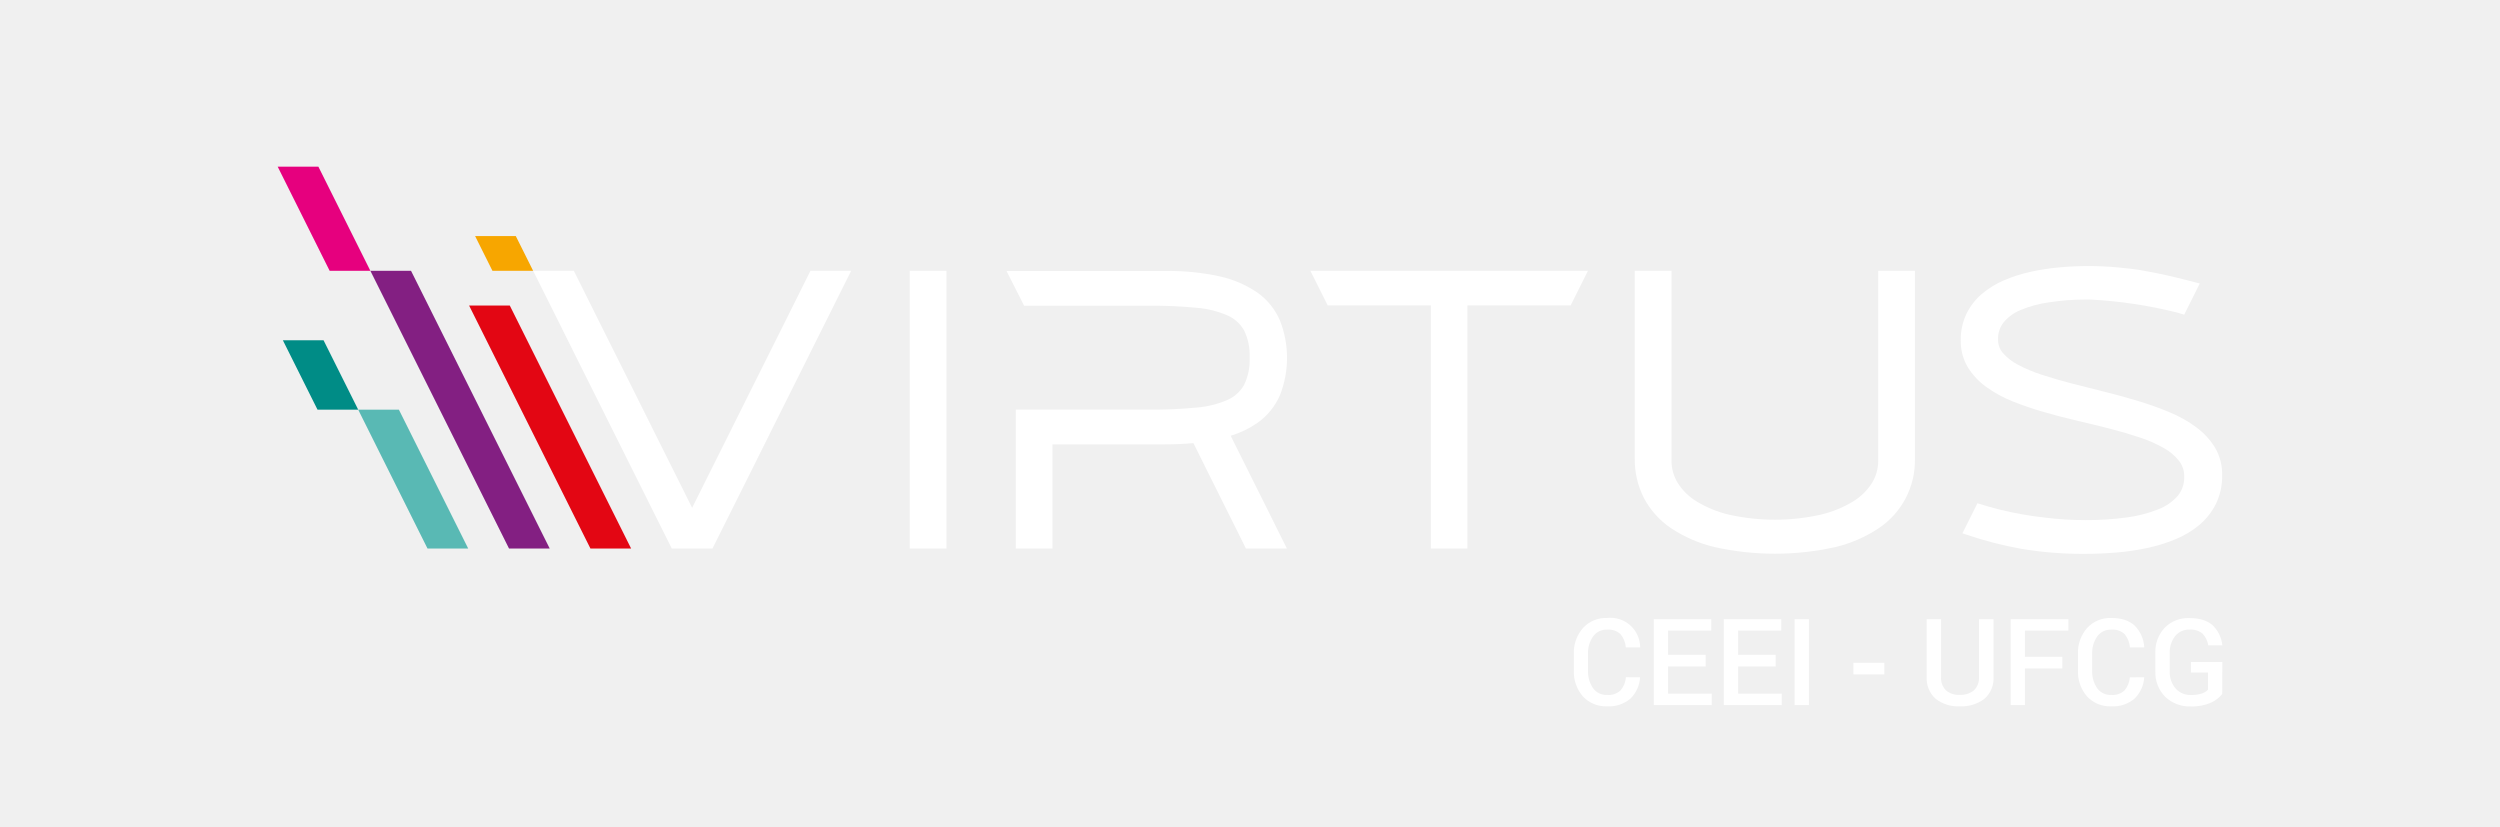
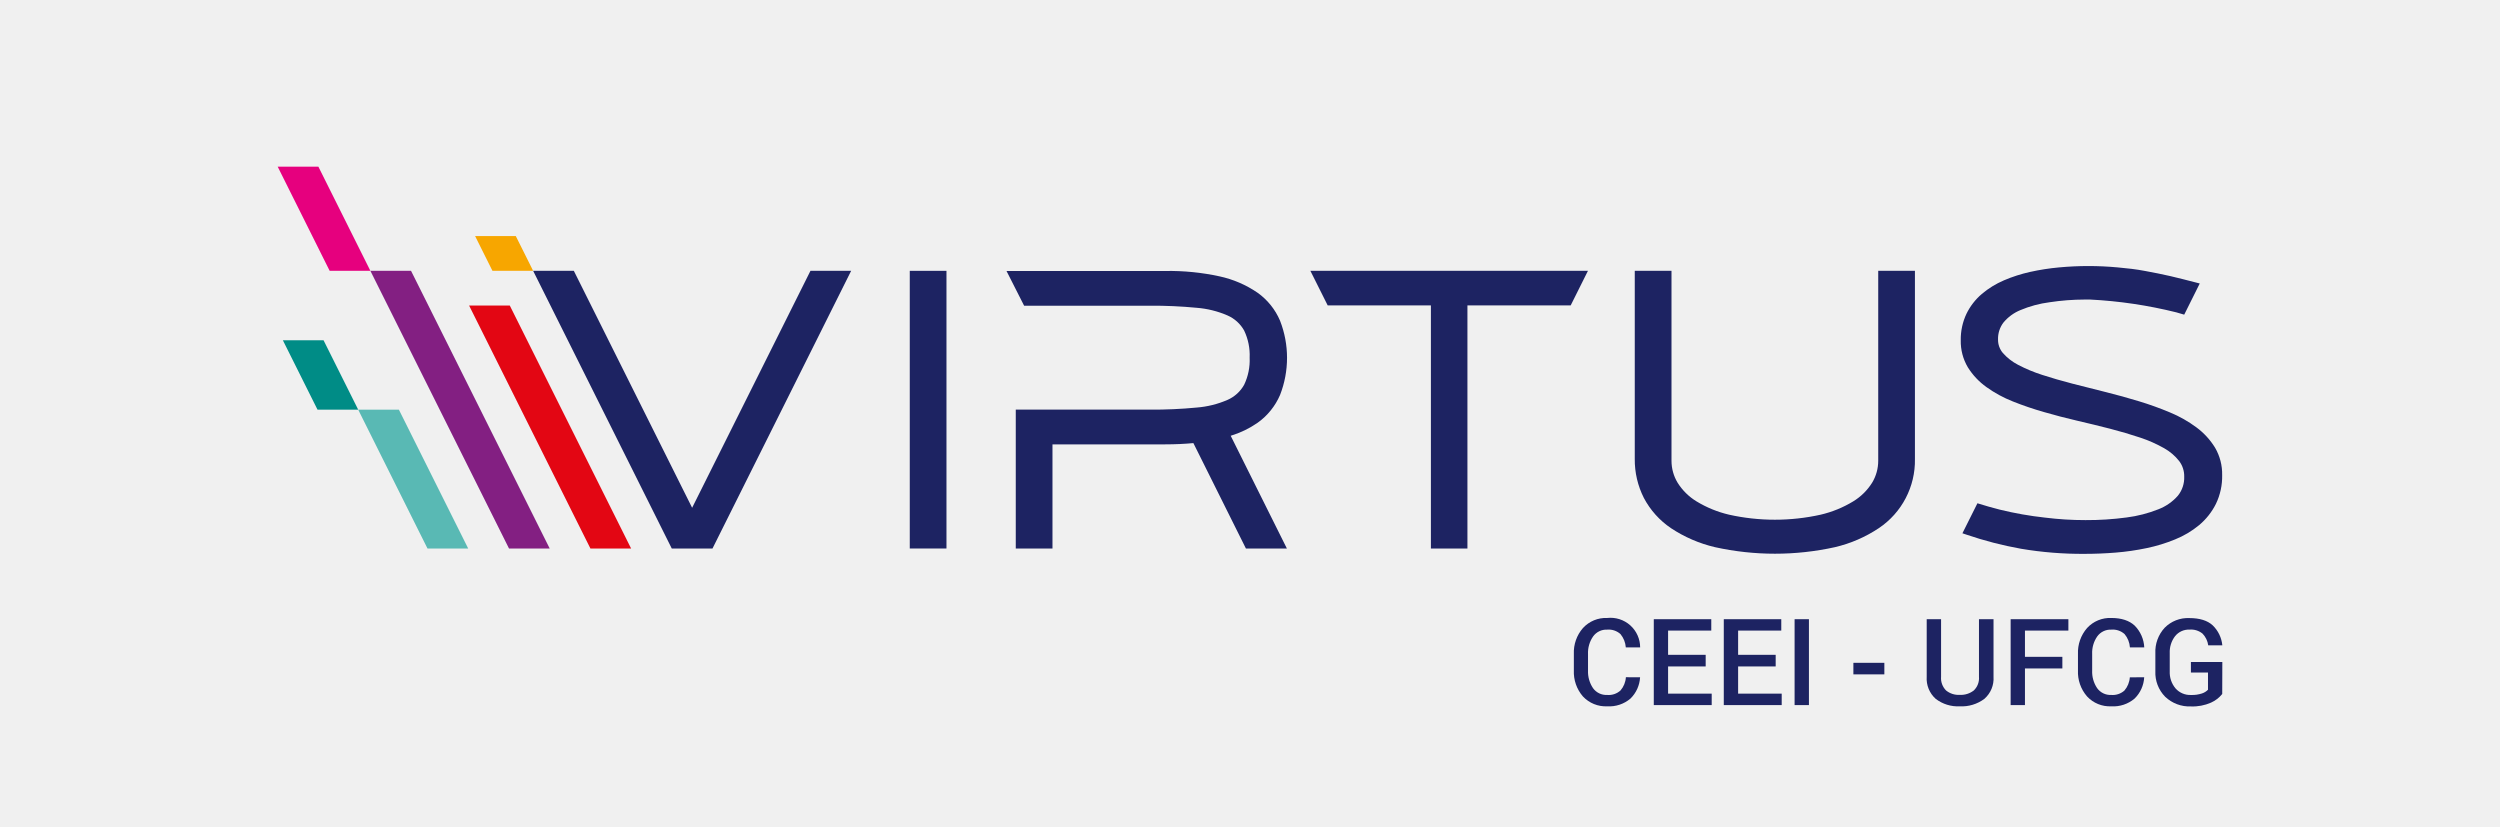
<svg xmlns="http://www.w3.org/2000/svg" id="Layer_1" data-name="Layer 1" viewBox="0 0 709.66 234.57">
  <defs>
-     <style>.cls-1{fill:#831f82;}.cls-2{fill:#fff;}.cls-3{fill:#e6007e;}.cls-4{fill:#59b9b4;}.cls-5{fill:#008c86;}.cls-6{fill:#e30613;}.cls-7{fill:#f7a600;}</style>
+     <style>.cls-1{fill:#1d2362;}.cls-2{fill:#831f82;}.cls-3{fill:#e6007e;}.cls-4{fill:#59b9b4;}.cls-5{fill:#008c86;}.cls-6{fill:#e30613;}.cls-7{fill:#f7a600;}</style>
  </defs>
-   <polygon class="cls-1" points="116.68 76.88 105.14 76.88 144.49 155.7 156.04 155.7 116.68 76.88" />
-   <polygon class="cls-2" points="230.06 76.88 196.47 144.14 162.89 76.88 151.34 76.88 190.69 155.7 190.71 155.7 202.25 155.7 202.25 155.7 241.61 76.88 230.06 76.88" />
-   <rect class="cls-2" x="258.25" y="76.88" width="10.42" height="78.82" />
-   <path class="cls-2" d="M533.16,130.8a12,12,0,0,1-1.74,6.24,16.37,16.37,0,0,1-5.37,5.29,31.62,31.62,0,0,1-9.23,3.77,59.85,59.85,0,0,1-26,0,31.62,31.62,0,0,1-9.23-3.77,16.37,16.37,0,0,1-5.37-5.29,12,12,0,0,1-1.74-6.24V76.88H464.05v53.38a24,24,0,0,0,2.58,11.08,23.66,23.66,0,0,0,7.71,8.59,38.44,38.44,0,0,0,12.47,5.39,78.94,78.94,0,0,0,34.07,0,38.17,38.17,0,0,0,12.44-5.39,23.11,23.11,0,0,0,10.26-19.67V76.88H533.16Z" />
-   <path class="cls-2" d="M628.78,127.09a20.5,20.5,0,0,0-5.28-5.76,34.79,34.79,0,0,0-7.51-4.25,89.49,89.49,0,0,0-8.83-3.18c-3.06-.94-6.27-1.82-9.52-2.63s-6.37-1.59-9.41-2.38-5.88-1.61-8.55-2.48a42.71,42.71,0,0,1-6.84-2.86,14.84,14.84,0,0,1-4.3-3.35,5.79,5.79,0,0,1-1.37-3.85,7.58,7.58,0,0,1,1.52-4.77,12.3,12.3,0,0,1,4.8-3.54,31.94,31.94,0,0,1,8.3-2.24,67.22,67.22,0,0,1,10-.77l1.51,0a128.25,128.25,0,0,1,24.46,3.63l2.26.66,4.41-8.85-1.25-.32c-2.39-.63-4.77-1.22-7.08-1.77s-4.77-1-7.22-1.47-5.06-.77-7.69-1a89.91,89.91,0,0,0-16.74,0,65.25,65.25,0,0,0-8.14,1.27,42.11,42.11,0,0,0-7.47,2.4,24.9,24.9,0,0,0-6.28,3.87,17.47,17.47,0,0,0-4.36,5.64,16.92,16.92,0,0,0-1.61,7.49,14.4,14.4,0,0,0,2,7.67,19.7,19.7,0,0,0,5.29,5.63,34.82,34.82,0,0,0,7.5,4.08,92.52,92.52,0,0,0,8.8,3c3.06.89,6.24,1.72,9.48,2.47s6.35,1.51,9.35,2.28,5.84,1.62,8.51,2.51a37.72,37.72,0,0,1,6.78,3,14.46,14.46,0,0,1,4.3,3.67,7.09,7.09,0,0,1,1.42,4.4,8.16,8.16,0,0,1-1.81,5.44,14.11,14.11,0,0,1-5.53,3.84,37,37,0,0,1-9,2.32,84.58,84.58,0,0,1-11.69.75,92.19,92.19,0,0,1-11.49-.71,99.38,99.38,0,0,1-12.86-2.27c-2.12-.54-4.24-1.14-6.32-1.8l-4.26,8.52,1.16.39a105.35,105.35,0,0,0,15.46,4,104.09,104.09,0,0,0,18.09,1.45c2.87,0,5.84-.12,8.82-.36a70.39,70.39,0,0,0,8.77-1.27,45.38,45.38,0,0,0,8.09-2.48,25.94,25.94,0,0,0,6.82-4.06,18.85,18.85,0,0,0,4.74-6,17.9,17.9,0,0,0,1.78-8.17A14.81,14.81,0,0,0,628.78,127.09Z" />
-   <path class="cls-2" d="M465.56,192.25a9.13,9.13,0,0,1-2.73,6.05,9.32,9.32,0,0,1-6.61,2.2,8.87,8.87,0,0,1-6.9-2.82,10.6,10.6,0,0,1-2.56-7.39v-4.64a10.53,10.53,0,0,1,2.59-7.38,8.82,8.82,0,0,1,6.87-2.85,8.42,8.42,0,0,1,9.36,8.36h-4.07A6.69,6.69,0,0,0,460,180a5,5,0,0,0-3.78-1.27,4.65,4.65,0,0,0-4,1.94,8.15,8.15,0,0,0-1.44,5v4.67a8.35,8.35,0,0,0,1.42,5,4.64,4.64,0,0,0,4,1.93A5,5,0,0,0,460,196a6.34,6.34,0,0,0,1.53-3.76Z" />
-   <path class="cls-2" d="M484.18,189.18H473.51v7.72h12.38v3.25H469.45V175.77h16.32V179H473.51v6.88h10.67Z" />
-   <path class="cls-2" d="M504.05,189.18H493.39v7.72h12.37v3.25H489.32V175.77h16.32V179H493.39v6.88h10.66Z" />
-   <path class="cls-2" d="M513.49,200.15h-4.07V175.77h4.07Z" />
-   <path class="cls-2" d="M534.9,191.43h-8.79v-3.28h8.79Z" />
-   <path class="cls-2" d="M565.89,175.77v16.34a7.64,7.64,0,0,1-2.6,6.27,10.73,10.73,0,0,1-7,2.12,10.31,10.31,0,0,1-6.82-2.13,7.71,7.71,0,0,1-2.55-6.26V175.77H551v16.34a4.94,4.94,0,0,0,1.41,3.88,5.64,5.64,0,0,0,3.89,1.26,6,6,0,0,0,4-1.26,4.83,4.83,0,0,0,1.46-3.88V175.77Z" />
-   <path class="cls-2" d="M585.43,189.75H574.81v10.4h-4.06V175.77h16.39V179H574.81v7.45h10.62Z" />
-   <path class="cls-2" d="M608.66,192.25a9.09,9.09,0,0,1-2.73,6.05,9.32,9.32,0,0,1-6.61,2.2,8.83,8.83,0,0,1-6.89-2.82,10.55,10.55,0,0,1-2.57-7.39v-4.64a10.58,10.58,0,0,1,2.59-7.38,8.84,8.84,0,0,1,6.87-2.85c2.88,0,5.1.73,6.64,2.17a9.42,9.42,0,0,1,2.72,6.19h-4.07A6.62,6.62,0,0,0,603.1,180a5,5,0,0,0-3.78-1.27,4.66,4.66,0,0,0-4,1.94,8.15,8.15,0,0,0-1.43,5v4.67a8.34,8.34,0,0,0,1.41,5,4.64,4.64,0,0,0,4,1.93,5,5,0,0,0,3.74-1.24,6.41,6.41,0,0,0,1.54-3.76Z" />
-   <path class="cls-2" d="M630.81,197a8.62,8.62,0,0,1-3.18,2.45,12.89,12.89,0,0,1-5.71,1.08,10,10,0,0,1-7.3-2.74,9.72,9.72,0,0,1-2.79-7.25v-5.09a10,10,0,0,1,2.64-7.25,9.26,9.26,0,0,1,7-2.75q4.38,0,6.62,2.05a9.1,9.1,0,0,1,2.75,5.69h-4a6,6,0,0,0-1.6-3.31,5.17,5.17,0,0,0-3.71-1.16,5,5,0,0,0-4.1,1.86,7.39,7.39,0,0,0-1.52,4.83v5.13a7.1,7.1,0,0,0,1.65,4.88,5.57,5.57,0,0,0,4.39,1.86,9,9,0,0,0,3.1-.43,4.26,4.26,0,0,0,1.72-1.06v-4.88h-4.85v-3h8.92Z" />
-   <path class="cls-2" d="M357,120a18.81,18.81,0,0,0,6.36-7.88,29,29,0,0,0,0-21.08A18.74,18.74,0,0,0,357,83.11a30.44,30.44,0,0,0-10.8-4.66,67.3,67.3,0,0,0-15.4-1.53H285.71l5,9.86h35.71a129.61,129.61,0,0,1,13.27.59,27.3,27.3,0,0,1,8.79,2.19,10,10,0,0,1,4.68,4.25,16.18,16.18,0,0,1,1.57,7.72,16.14,16.14,0,0,1-1.57,7.71,10,10,0,0,1-4.68,4.26,27.3,27.3,0,0,1-8.79,2.19,129.61,129.61,0,0,1-13.27.59H288.34V155.7h10.42V126.14h32c2.85,0,5.51-.13,8-.36l14.91,29.92H365.3l-15.95-32A27.29,27.29,0,0,0,357,120Z" />
-   <polygon class="cls-2" points="371.97 76.88 376.88 86.69 406.18 86.69 406.18 155.7 406.19 155.7 416.54 155.7 416.55 155.7 416.55 86.69 445.86 86.69 450.76 76.88 371.97 76.88" />
+   <polygon class="cls-1" points="230.06 76.88 196.47 144.14 162.89 76.88 151.34 76.88 190.69 155.7 190.71 155.7 202.25 155.7 202.25 155.7 241.61 76.88 230.06 76.88" />
+   <rect class="cls-1" x="258.25" y="76.88" width="10.42" height="78.82" />
+   <path class="cls-1" d="M533.16,130.8a12,12,0,0,1-1.74,6.24,16.37,16.37,0,0,1-5.37,5.29,31.62,31.62,0,0,1-9.23,3.77,59.85,59.85,0,0,1-26,0,31.62,31.62,0,0,1-9.23-3.77,16.37,16.37,0,0,1-5.37-5.29,12,12,0,0,1-1.74-6.24V76.88H464.05v53.38a24,24,0,0,0,2.58,11.08,23.66,23.66,0,0,0,7.71,8.59,38.44,38.44,0,0,0,12.47,5.39,78.94,78.94,0,0,0,34.07,0,38.17,38.17,0,0,0,12.44-5.39,23.11,23.11,0,0,0,10.26-19.67V76.88H533.16Z" />
+   <polygon class="cls-2" points="116.68 76.88 105.14 76.88 144.49 155.7 156.04 155.7 116.68 76.88" />
+   <path class="cls-1" d="M628.78,127.09a20.5,20.5,0,0,0-5.28-5.76,34.79,34.79,0,0,0-7.51-4.25,89.49,89.49,0,0,0-8.83-3.18c-3.06-.94-6.27-1.82-9.52-2.63s-6.37-1.59-9.41-2.38-5.88-1.61-8.55-2.48a42.71,42.71,0,0,1-6.84-2.86,14.84,14.84,0,0,1-4.3-3.35,5.79,5.79,0,0,1-1.37-3.85,7.58,7.58,0,0,1,1.52-4.77,12.3,12.3,0,0,1,4.8-3.54,31.94,31.94,0,0,1,8.3-2.24,67.22,67.22,0,0,1,10-.77l1.51,0a128.25,128.25,0,0,1,24.46,3.63l2.26.66,4.41-8.85-1.25-.32c-2.39-.63-4.77-1.22-7.08-1.77s-4.77-1-7.22-1.47-5.06-.77-7.69-1a89.91,89.91,0,0,0-16.74,0,65.25,65.25,0,0,0-8.14,1.27,42.11,42.11,0,0,0-7.47,2.4,24.9,24.9,0,0,0-6.28,3.87,17.47,17.47,0,0,0-4.36,5.64,16.92,16.92,0,0,0-1.61,7.49,14.4,14.4,0,0,0,2,7.67,19.7,19.7,0,0,0,5.29,5.63,34.82,34.82,0,0,0,7.5,4.08,92.52,92.52,0,0,0,8.8,3c3.06.89,6.24,1.72,9.48,2.47s6.35,1.51,9.35,2.28,5.84,1.62,8.51,2.51a37.72,37.72,0,0,1,6.78,3,14.46,14.46,0,0,1,4.3,3.67,7.09,7.09,0,0,1,1.42,4.4,8.16,8.16,0,0,1-1.81,5.44,14.11,14.11,0,0,1-5.53,3.84,37,37,0,0,1-9,2.32,84.58,84.58,0,0,1-11.69.75,92.19,92.19,0,0,1-11.49-.71,99.38,99.38,0,0,1-12.86-2.27c-2.12-.54-4.24-1.14-6.32-1.8l-4.26,8.52,1.16.39a105.35,105.35,0,0,0,15.46,4,104.09,104.09,0,0,0,18.09,1.45c2.87,0,5.84-.12,8.82-.36a70.39,70.39,0,0,0,8.77-1.27,45.38,45.38,0,0,0,8.09-2.48,25.94,25.94,0,0,0,6.82-4.06,18.85,18.85,0,0,0,4.74-6,17.9,17.9,0,0,0,1.78-8.17A14.81,14.81,0,0,0,628.78,127.09Z" />
+   <path class="cls-1" d="M465.56,192.25a9.13,9.13,0,0,1-2.73,6.05,9.32,9.32,0,0,1-6.61,2.2,8.87,8.87,0,0,1-6.9-2.82,10.6,10.6,0,0,1-2.56-7.39v-4.64a10.53,10.53,0,0,1,2.59-7.38,8.82,8.82,0,0,1,6.87-2.85,8.42,8.42,0,0,1,9.36,8.36h-4.07A6.69,6.69,0,0,0,460,180a5,5,0,0,0-3.78-1.27,4.65,4.65,0,0,0-4,1.94,8.15,8.15,0,0,0-1.44,5v4.67a8.35,8.35,0,0,0,1.42,5,4.64,4.64,0,0,0,4,1.93A5,5,0,0,0,460,196a6.34,6.34,0,0,0,1.53-3.76Z" />
+   <path class="cls-1" d="M484.18,189.18H473.51v7.72h12.38v3.25H469.45V175.77h16.32V179H473.51v6.88h10.67Z" />
+   <path class="cls-1" d="M504.05,189.18H493.39v7.72h12.37v3.25H489.32V175.77h16.32V179H493.39v6.88h10.66Z" />
+   <path class="cls-1" d="M513.49,200.15h-4.07V175.77h4.07Z" />
+   <path class="cls-1" d="M534.9,191.43h-8.79v-3.28h8.79Z" />
+   <path class="cls-1" d="M565.89,175.77v16.34a7.64,7.64,0,0,1-2.6,6.27,10.73,10.73,0,0,1-7,2.12,10.31,10.31,0,0,1-6.82-2.13,7.71,7.71,0,0,1-2.55-6.26V175.77H551v16.34a4.94,4.94,0,0,0,1.41,3.88,5.64,5.64,0,0,0,3.89,1.26,6,6,0,0,0,4-1.26,4.83,4.83,0,0,0,1.46-3.88V175.77Z" />
+   <path class="cls-1" d="M585.43,189.75H574.81v10.4h-4.06V175.77h16.39V179H574.81v7.45h10.62Z" />
+   <path class="cls-1" d="M608.66,192.25a9.09,9.09,0,0,1-2.73,6.05,9.32,9.32,0,0,1-6.61,2.2,8.83,8.83,0,0,1-6.89-2.82,10.55,10.55,0,0,1-2.57-7.39v-4.64a10.58,10.58,0,0,1,2.59-7.38,8.84,8.84,0,0,1,6.87-2.85c2.88,0,5.1.73,6.64,2.17a9.42,9.42,0,0,1,2.72,6.19h-4.07A6.62,6.62,0,0,0,603.1,180a5,5,0,0,0-3.78-1.27,4.66,4.66,0,0,0-4,1.94,8.15,8.15,0,0,0-1.43,5v4.67a8.34,8.34,0,0,0,1.41,5,4.64,4.64,0,0,0,4,1.93,5,5,0,0,0,3.74-1.24,6.41,6.41,0,0,0,1.54-3.76Z" />
+   <path class="cls-1" d="M630.81,197a8.62,8.62,0,0,1-3.18,2.45,12.89,12.89,0,0,1-5.71,1.08,10,10,0,0,1-7.3-2.74,9.72,9.72,0,0,1-2.79-7.25v-5.09a10,10,0,0,1,2.64-7.25,9.26,9.26,0,0,1,7-2.75q4.38,0,6.62,2.05a9.1,9.1,0,0,1,2.75,5.69h-4a6,6,0,0,0-1.6-3.31,5.17,5.17,0,0,0-3.71-1.16,5,5,0,0,0-4.1,1.86,7.39,7.39,0,0,0-1.52,4.83v5.13a7.1,7.1,0,0,0,1.65,4.88,5.57,5.57,0,0,0,4.39,1.86,9,9,0,0,0,3.1-.43,4.26,4.26,0,0,0,1.72-1.06v-4.88h-4.85v-3h8.92Z" />
+   <path class="cls-1" d="M357,120a18.81,18.81,0,0,0,6.36-7.88,29,29,0,0,0,0-21.08A18.74,18.74,0,0,0,357,83.11a30.44,30.44,0,0,0-10.8-4.66,67.3,67.3,0,0,0-15.4-1.53H285.71l5,9.86h35.71a129.61,129.61,0,0,1,13.27.59,27.3,27.3,0,0,1,8.79,2.19,10,10,0,0,1,4.68,4.25,16.18,16.18,0,0,1,1.57,7.72,16.14,16.14,0,0,1-1.57,7.71,10,10,0,0,1-4.68,4.26,27.3,27.3,0,0,1-8.79,2.19,129.61,129.61,0,0,1-13.27.59H288.34V155.7h10.42V126.14h32c2.85,0,5.51-.13,8-.36l14.91,29.92H365.3l-15.95-32A27.29,27.29,0,0,0,357,120Z" />
+   <polygon class="cls-1" points="371.97 76.88 376.88 86.69 406.18 86.69 406.18 155.7 406.19 155.7 416.54 155.7 416.55 155.7 416.55 86.69 445.86 86.69 450.76 76.88 371.97 76.88" />
  <polygon class="cls-3" points="105.14 76.88 90.38 47.32 78.83 47.32 93.58 76.88 105.14 76.88" />
  <polygon class="cls-4" points="113.23 116.29 101.68 116.29 121.35 155.7 132.9 155.7 113.23 116.29" />
  <polygon class="cls-5" points="101.68 116.29 91.84 96.58 80.29 96.58 90.13 116.29 101.68 116.29" />
  <polygon class="cls-6" points="144.71 86.73 133.16 86.73 167.6 155.7 179.15 155.7 144.71 86.73" />
  <polygon class="cls-7" points="134.87 67.02 139.79 76.88 151.34 76.88 146.42 67.02 134.87 67.02" />
</svg>
